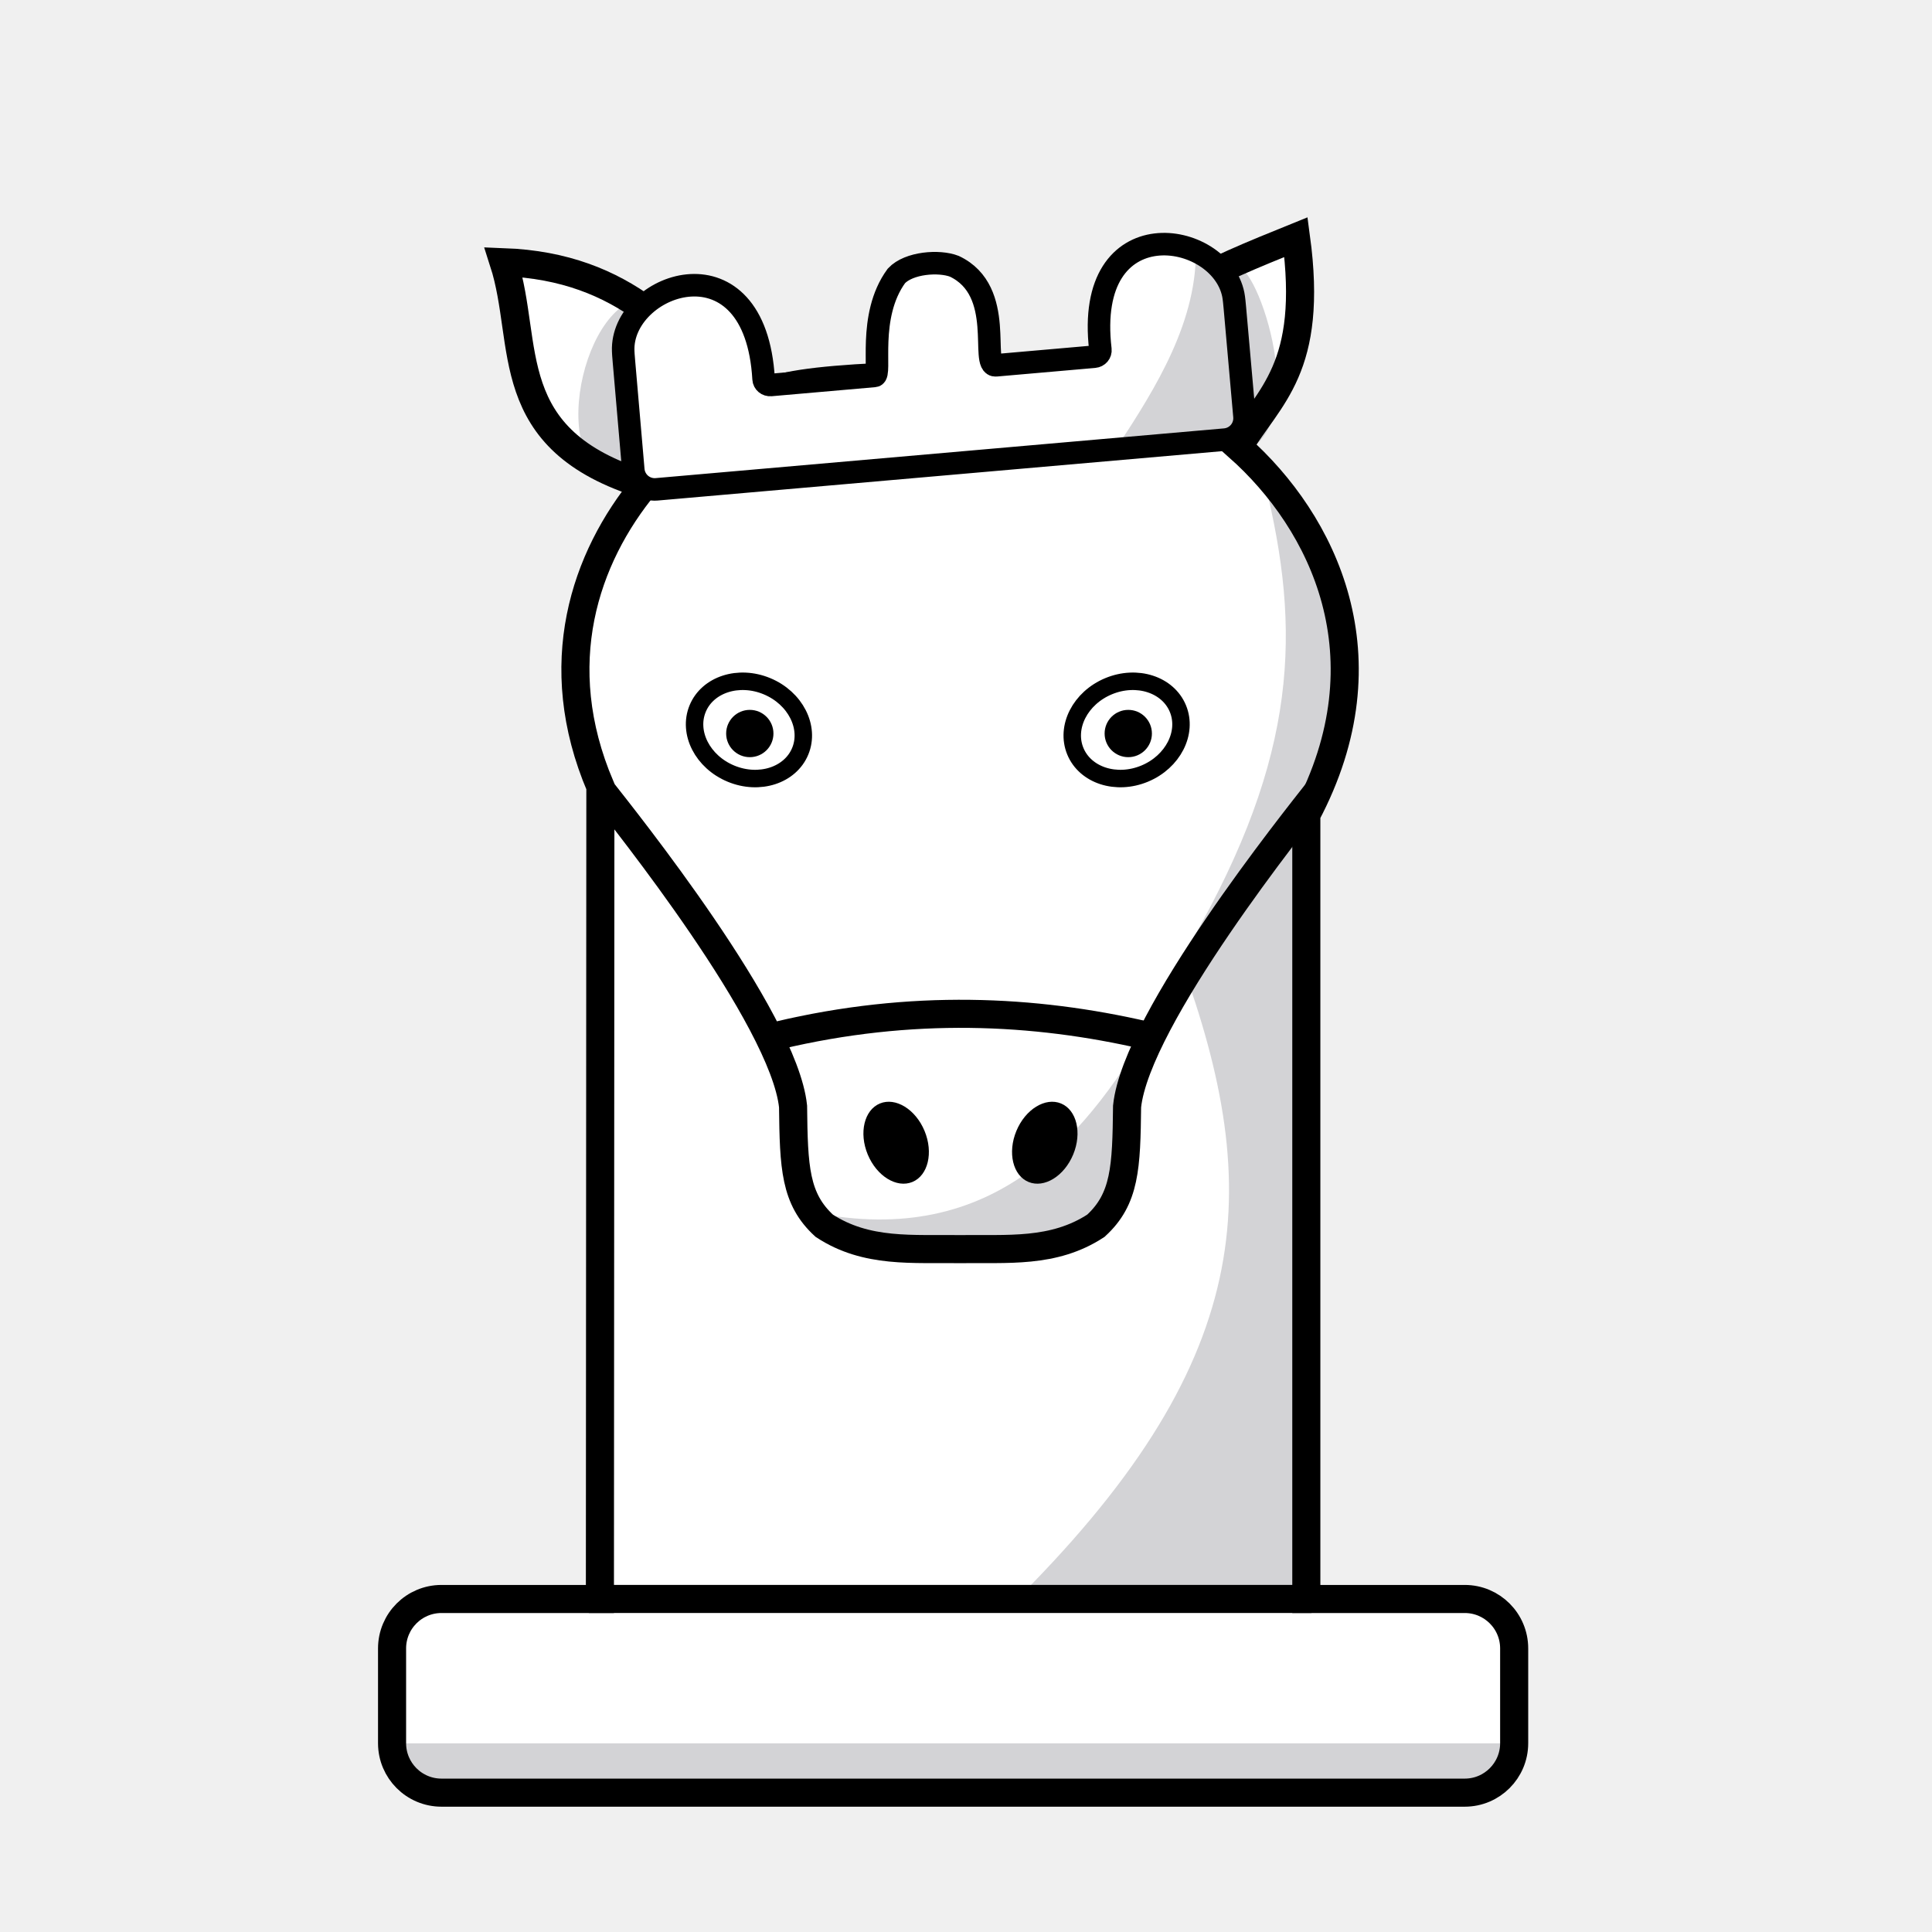
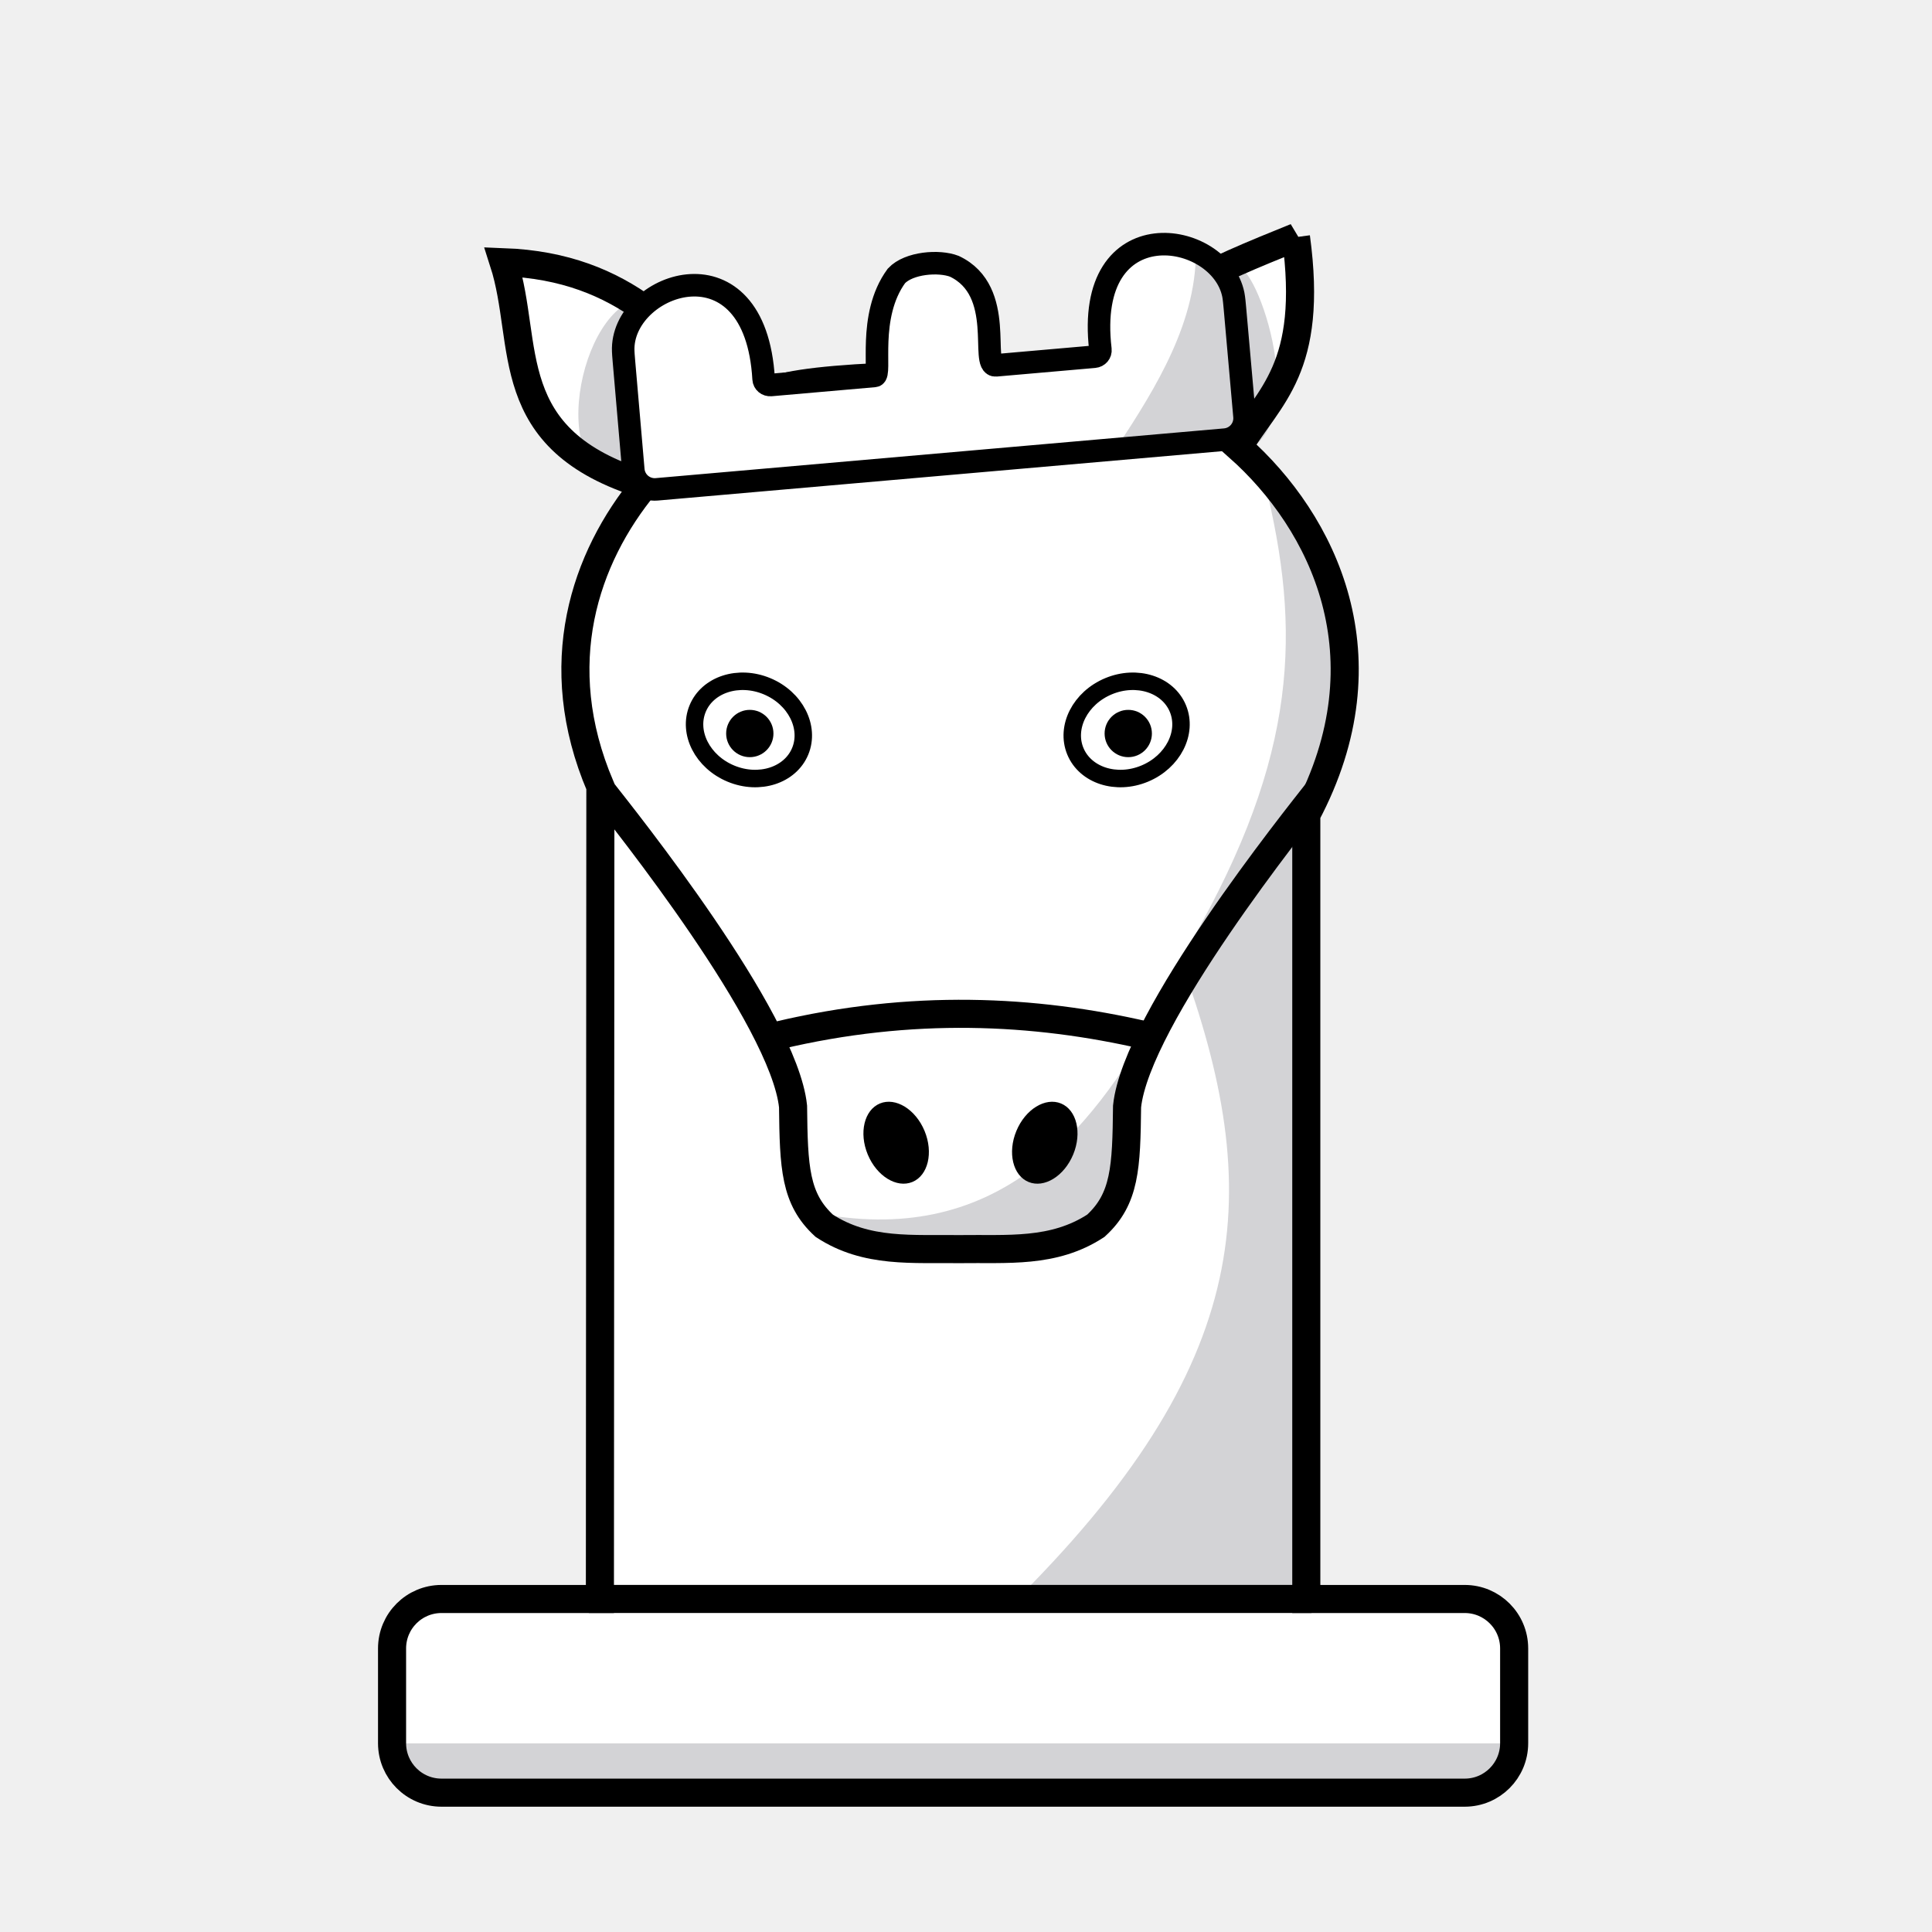
- <svg xmlns="http://www.w3.org/2000/svg" version="1.1" id="svg1" width="688" height="688" viewBox="0 0 688 688" xml:space="preserve">
-   <defs id="defs1" />
-   <g id="g1" style="display:inline">
-     <path id="path1" style="display:inline;fill:#ffffff;fill-opacity:1;stroke:none;stroke-width:10;stroke-dasharray:none;stroke-opacity:1" d="m 461.512,84.451 c -29.786,12.07 -59.78,23.972 -72.559,49.957 -39.753,8.454 -88.284,-9.606 -125.223,10.004 -20.831,-24.31 -40.854,-49.429 -84.371,-51.053 9.408,29.205 -1.932,63.31 50.355,79.262 -21.492,26.015 -34.46,63.988 -15.914,107.457 l -0.168,289.33 -69.177,5.677 -2.103,58.876 392.439,2.313 0.631,-64.343 -70.231,-2.523 V 290.07 c 29.717,-56.047 6.093,-104.036 -24.176,-130.904 10.853,-18.202 26.869,-27.804 20.496,-74.715 z" />
-     <path style="display:inline;fill:#d3d3d6;fill-opacity:1;stroke:none;stroke-width:10;stroke-linecap:butt;stroke-dasharray:none;stroke-opacity:1" d="m 451.551,176.624 c 12.119,52.14 9.477,97.029 -31.151,165.206 30.193,82.49 27.152,143.637 -61.102,230.47 l 105.978,-2.018 0.707,-275.065 c 14.444,-40.906 17.504,-80.999 -14.433,-118.593 z" id="path25" />
-     <path id="rect22" style="display:inline;opacity:1;fill:#d3d3d6;stroke-width:8.696;stroke-linejoin:round;fill-opacity:1" d="m 143.252,620.816 h 391.574 v 16.515 H 143.252 Z" />
-     <path style="display:inline;opacity:1;fill:#000000;stroke:#000000;stroke-width:10;stroke-linecap:butt;stroke-linejoin:round;stroke-opacity:1" d="M 209.668,569.392 H 467.037" id="path19" />
-     <path style="display:inline;fill:#d3d3d6;fill-opacity:1;stroke:none;stroke-width:3;stroke-dasharray:none;stroke-opacity:0.5" d="m 439.956,96.002 c 5.501,-7.574 28.556,53.918 3.081,65.064 z" id="path14" />
-     <path style="display:inline;fill:#d3d3d6;fill-opacity:1;stroke:none;stroke-width:3;stroke-dasharray:none;stroke-opacity:0.5" d="m 227.03,106.506 c -22.4,5.479 -33.306,70.04 0.086,65.132 63.787,-33.966 12.805,-68.285 -0.086,-65.132 z" id="path15" />
-     <g id="g17" style="display:inline">
-       <path style="fill:#d3d3d6;fill-opacity:1;stroke:none;stroke-width:3;stroke-dasharray:none;stroke-opacity:0.5" d="m 412.743,359.812 c -25.416,45.336 -58.826,84.927 -123.109,71.962 26.008,14.245 61.68,11.094 95.157,11.895 20.49,-27.251 21.537,-55.198 27.952,-83.857 z" id="path16" />
-       <ellipse style="fill:#000000;fill-opacity:1;stroke:none;stroke-width:8.681;stroke-dasharray:none" id="path8" cx="139.107" cy="498.081" rx="10.952" ry="15.124" transform="rotate(-22.5)" />
-       <ellipse style="fill:#000000;fill-opacity:1;stroke:none;stroke-width:8.681;stroke-dasharray:none" id="ellipse8" cx="-499.461" cy="233.577" rx="10.952" ry="15.124" transform="matrix(-0.9238795,-0.3826834,-0.3826834,0.9238795,0,0)" />
-       <path style="display:inline;fill:none;fill-opacity:1;stroke:#000000;stroke-width:10;stroke-linecap:butt;stroke-dasharray:none;stroke-opacity:1;paint-order:normal" d="m 212.434,281.669 c 7.674,9.819 64.666,80.837 67.982,112.34 0.243,21.703 0.664,32.925 11.108,42.49 15.103,9.884 31.54,8.068 48.768,8.326 M 467.343,281.669 c -7.674,9.819 -64.666,80.837 -67.982,112.34 -0.243,21.703 -0.664,32.925 -11.108,42.49 -15.103,9.884 -31.54,8.068 -48.768,8.326" id="path5" transform="translate(2)" />
-       <path style="fill:none;fill-opacity:1;stroke:#000000;stroke-width:10;stroke-linecap:butt;stroke-dasharray:none;stroke-opacity:1" d="m 276.996,368.749 c 47.539,-11.302 91.169,-9.246 131.138,0" id="path18" />
+ <svg xmlns="http://www.w3.org/2000/svg" id="svg1" width="688" height="688" version="1.1" viewBox="0 0 688 688" xml:space="preserve">
+   <g id="g1">
+     <path id="path1" d="m461.51 84.451c-29.786 12.07-59.78 23.972-72.559 49.957-39.753 8.454-88.284-9.606-125.22 10.004-20.831-24.31-40.854-49.429-84.371-51.053 9.408 29.205-1.932 63.31 50.355 79.262-21.492 26.015-34.46 63.988-15.914 107.46l-0.168 289.33-69.177 5.677-2.103 58.876 392.44 2.313 0.631-64.343-70.231-2.523v-279.34c29.717-56.047 6.093-104.04-24.176-130.9 10.853-18.202 26.869-27.804 20.496-74.715z" fill="#fff" />
+     <path id="path25" d="m451.55 176.62c12.119 52.14 9.477 97.029-31.151 165.21 30.193 82.49 27.152 143.64-61.102 230.47l105.98-2.018 0.707-275.06c14.444-40.906 17.504-80.999-14.433-118.59z" fill="#d3d3d6" />
+     <path id="rect22" d="m143.25 620.82h391.57v16.515h-391.57z" fill="#d3d3d6" stroke-linejoin="round" stroke-width="8.696" />
+     <path id="path19" d="m209.67 569.39h257.37" stroke="#000" stroke-linejoin="round" stroke-width="10" />
+     <path id="path14" d="m439.96 96.002c5.501-7.574 28.556 53.918 3.081 65.064z" fill="#d3d3d6" />
+     <path id="path15" d="m227.03 106.51c-22.4 5.479-33.306 70.04 0.086 65.132 63.787-33.966 12.805-68.285-0.086-65.132z" fill="#d3d3d6" />
+     <g id="g17">
+       <path id="path16" d="m412.74 359.81c-25.416 45.336-58.826 84.927-123.11 71.962 26.008 14.245 61.68 11.094 95.157 11.895 20.49-27.251 21.537-55.198 27.952-83.857z" fill="#d3d3d6" />
+       <ellipse id="path8" transform="rotate(-22.5)" cx="139.11" cy="498.08" rx="10.952" ry="15.124" />
+       <ellipse id="ellipse8" transform="matrix(-.92388 -.38268 -.38268 .92388 0 0)" cx="-499.46" cy="233.58" rx="10.952" ry="15.124" />
+       <path id="path5" transform="translate(2)" d="m212.43 281.67c7.674 9.819 64.666 80.837 67.982 112.34 0.243 21.703 0.664 32.925 11.108 42.49 15.103 9.884 31.54 8.068 48.768 8.326m127.05-163.16c-7.674 9.819-64.666 80.837-67.982 112.34-0.243 21.703-0.664 32.925-11.108 42.49-15.103 9.884-31.54 8.068-48.768 8.326" fill="none" stroke="#000" stroke-width="10" style="paint-order:normal" />
+       <path id="path18" d="m277 368.75c47.539-11.302 91.169-9.246 131.14 0" fill="none" stroke="#000" stroke-width="10" />
    </g>
-     <g id="g11" transform="translate(-134.1516)" style="display:inline">
-       <ellipse style="fill:none;fill-opacity:1;stroke:#000000;stroke-width:6.219;stroke-dasharray:none;stroke-opacity:1" id="ellipse10" cx="-469.705" cy="86.148" rx="19.778" ry="16.835" transform="matrix(-0.923394,-0.3838536,-0.3815156,0.9243624,0,0)" />
-       <circle style="fill:#000000;fill-opacity:1;stroke:none;stroke-width:14.159;stroke-dasharray:none;stroke-opacity:1" id="circle10" cx="-401.162" cy="261.213" r="8.421" transform="scale(-1,1)" />
+     <g id="g11" transform="translate(-134.15)">
+       <ellipse id="ellipse10" transform="matrix(-.92339 -.38385 -.38152 .92436 0 0)" cx="-469.7" cy="86.148" rx="19.778" ry="16.835" fill="none" stroke="#000" stroke-width="6.219" />
+       <circle id="circle10" transform="scale(-1,1)" cx="-401.16" cy="261.21" r="8.421" />
    </g>
-     <g id="g18" transform="matrix(-1,0,0,1,802.0539,0)" style="display:inline">
-       <ellipse style="fill:none;fill-opacity:1;stroke:#000000;stroke-width:6.219;stroke-dasharray:none;stroke-opacity:1" id="ellipse17" cx="-469.705" cy="86.148" rx="19.778" ry="16.835" transform="matrix(-0.923394,-0.3838536,-0.3815156,0.9243624,0,0)" />
-       <circle style="fill:#000000;fill-opacity:1;stroke:none;stroke-width:14.159;stroke-dasharray:none;stroke-opacity:1" id="circle17" cx="-400.27" cy="261.213" r="8.421" transform="scale(-1,1)" />
+     <g id="g18" transform="matrix(-1 0 0 1 802.05 0)">
+       <ellipse id="ellipse17" transform="matrix(-.92339 -.38385 -.38152 .92436 0 0)" cx="-469.7" cy="86.148" rx="19.778" ry="16.835" fill="none" stroke="#000" stroke-width="6.219" />
+       <circle id="circle17" transform="scale(-1,1)" cx="-400.27" cy="261.21" r="8.421" />
    </g>
-     <path id="path24" style="display:inline;fill:none;fill-opacity:1;stroke:#000000;stroke-width:10;stroke-linecap:butt;stroke-dasharray:none;stroke-opacity:1" d="M 461.512,84.451 C 431.726,96.521 401.732,108.423 388.953,134.408 l 2.598,1.484 c -32.57,-3.642 -97.39,-2.834 -114.35,2.547 -4.287,1.36 -8.849,3.485 -13.471,5.973 -20.831,-24.31 -40.854,-49.429 -84.371,-51.053 9.408,29.205 -1.932,63.31 50.355,79.262 -21.492,26.015 -34.46,63.988 -15.914,107.457 l -0.168,289.33 h -56.412 a 17.602,17.602 135 0 0 -17.602,17.602 v 33.765 a 17.602,17.602 45 0 0 17.602,17.602 h 364.384 a 17.602,17.602 135 0 0 17.602,-17.602 V 587.01 A 17.602,17.602 45 0 0 521.605,569.408 h -56.414 V 290.07 c 29.717,-56.047 6.093,-104.036 -24.176,-130.904 10.853,-18.202 26.869,-27.804 20.496,-74.715 z" />
-     <g id="g22" style="display:inline" transform="translate(0,2)">
-       <path id="path13" style="display:inline;fill:#ffffff;fill-opacity:1;stroke:none;stroke-width:7.851;stroke-dasharray:none" d="m 316.071,133.449 h -36.32 c -1.334,0 -2.363,-1.027 -2.326,-2.295 1.484,-49.734 -45.293,-37.944 -47.83,-15.024 -0.14,1.261 -0.14,3.319 -0.141,4.588 l -0.04,38.001 a 7.486,7.486 45.03 0 0 7.486,7.494 l 198.914,0 a 7.486,7.486 134.97 0 0 7.486,-7.494 l -0.04,-38.001 c -0.002,-1.269 -0.002,-3.327 -0.141,-4.588 -2.537,-22.92 -49.314,-34.711 -47.83,15.024 0.038,1.268 -0.992,2.295 -2.326,2.295 h -34.441 c -5.707,0 5.959,-25.529 -11.433,-35.658 -5.092,-2.512 -15.681,-2.665 -20.407,1.582 -11.534,13.169 -7.991,34.076 -10.609,34.076 z" transform="matrix(1.01757,-0.08902586,0.08902586,1.01757,-22.05283,24.2134)" />
-       <path style="display:inline;fill:#d3d3d6;fill-opacity:1;stroke:none;stroke-width:7" d="m 425.812,85.405 c 1.015,26.602 -14.421,50.981 -27.675,71.241 l 43.659,-4.401 c -5.525,-27.463 3.809,-60.771 -15.984,-66.84 z" id="path20" />
-       <path id="path21" style="display:inline;fill:none;fill-opacity:1;stroke:#000000;stroke-width:7.851;stroke-dasharray:none" d="m 316.071,133.449 h -36.32 c -1.334,0 -2.363,-1.027 -2.326,-2.295 1.484,-49.734 -45.293,-37.944 -47.83,-15.024 -0.14,1.261 -0.14,3.319 -0.141,4.588 l -0.04,38.001 a 7.486,7.486 45.03 0 0 7.486,7.494 l 198.914,0 a 7.486,7.486 134.97 0 0 7.486,-7.494 l -0.04,-38.001 c -0.002,-1.269 -0.002,-3.327 -0.141,-4.588 -2.537,-22.92 -49.314,-34.711 -47.83,15.024 0.038,1.268 -0.992,2.295 -2.326,2.295 h -34.441 c -5.707,0 5.959,-25.529 -11.433,-35.658 -5.092,-2.512 -15.681,-2.665 -20.407,1.582 -11.534,13.169 -7.991,34.076 -10.609,34.076 z" transform="matrix(1.01757,-0.08902586,0.08902586,1.01757,-22.05283,24.2134)" />
+     <path id="path24" d="m461.51 84.451c-29.786 12.07-59.78 23.972-72.559 49.957l2.598 1.484c-32.57-3.642-97.39-2.834-114.35 2.547-4.287 1.36-8.849 3.485-13.471 5.973-20.831-24.31-40.854-49.429-84.371-51.053 9.408 29.205-1.932 63.31 50.355 79.262-21.492 26.015-34.46 63.988-15.914 107.46l-0.168 289.33h-56.412a17.602 17.602 135 0 0-17.602 17.602v33.765a17.602 17.602 45 0 0 17.602 17.602h364.38a17.602 17.602 135 0 0 17.602-17.602v-33.765a17.602 17.602 45 0 0-17.602-17.602h-56.414v-279.34c29.717-56.047 6.093-104.04-24.176-130.9 10.853-18.202 26.869-27.804 20.496-74.715z" fill="none" stroke="#000" stroke-width="10" />
+     <g id="g22" transform="translate(0,2)">
+       <path id="path13" transform="matrix(1.0176 -.089026 .089026 1.0176 -22.053 24.213)" d="m316.07 133.45h-36.32c-1.334 0-2.363-1.028-2.326-2.296 1.484-49.734-45.293-37.944-47.83-15.024-0.14 1.261-0.14 3.319-0.141 4.588l-0.04 38.001a7.486 7.486 45.03 0 0 7.486 7.494h198.91a7.486 7.486 134.97 0 0 7.486-7.494l-0.04-38.001c-2e-3 -1.268-2e-3 -3.327-0.141-4.588-2.537-22.92-49.314-34.711-47.83 15.024 0.038 1.268-0.992 2.296-2.326 2.296h-34.441c-5.707 0 5.959-25.529-11.433-35.658-5.093-2.513-15.681-2.665-20.407 1.582-11.534 13.169-7.991 34.076-10.609 34.076z" fill="#fff" />
+       <path id="path20" d="m425.81 85.405c1.015 26.602-14.421 50.981-27.675 71.241l43.659-4.401c-5.525-27.463 3.809-60.771-15.984-66.84z" fill="#d3d3d6" />
+       <path id="path21" transform="matrix(1.0176 -.089026 .089026 1.0176 -22.053 24.213)" d="m316.07 133.45h-36.32c-1.334 0-2.363-1.028-2.326-2.296 1.484-49.734-45.293-37.944-47.83-15.024-0.14 1.261-0.14 3.319-0.141 4.588l-0.04 38.001a7.486 7.486 45.03 0 0 7.486 7.494h198.91a7.486 7.486 134.97 0 0 7.486-7.494l-0.04-38.001c-2e-3 -1.268-2e-3 -3.327-0.141-4.588-2.537-22.92-49.314-34.711-47.83 15.024 0.038 1.268-0.992 2.296-2.326 2.296h-34.441c-5.707 0 5.959-25.529-11.433-35.658-5.093-2.513-15.681-2.665-20.407 1.582-11.534 13.169-7.991 34.076-10.609 34.076z" fill="none" stroke="#000" stroke-width="7.851" />
    </g>
  </g>
  <style id="style1">
		.s0 { fill: #020202 } 
	</style>
</svg>
